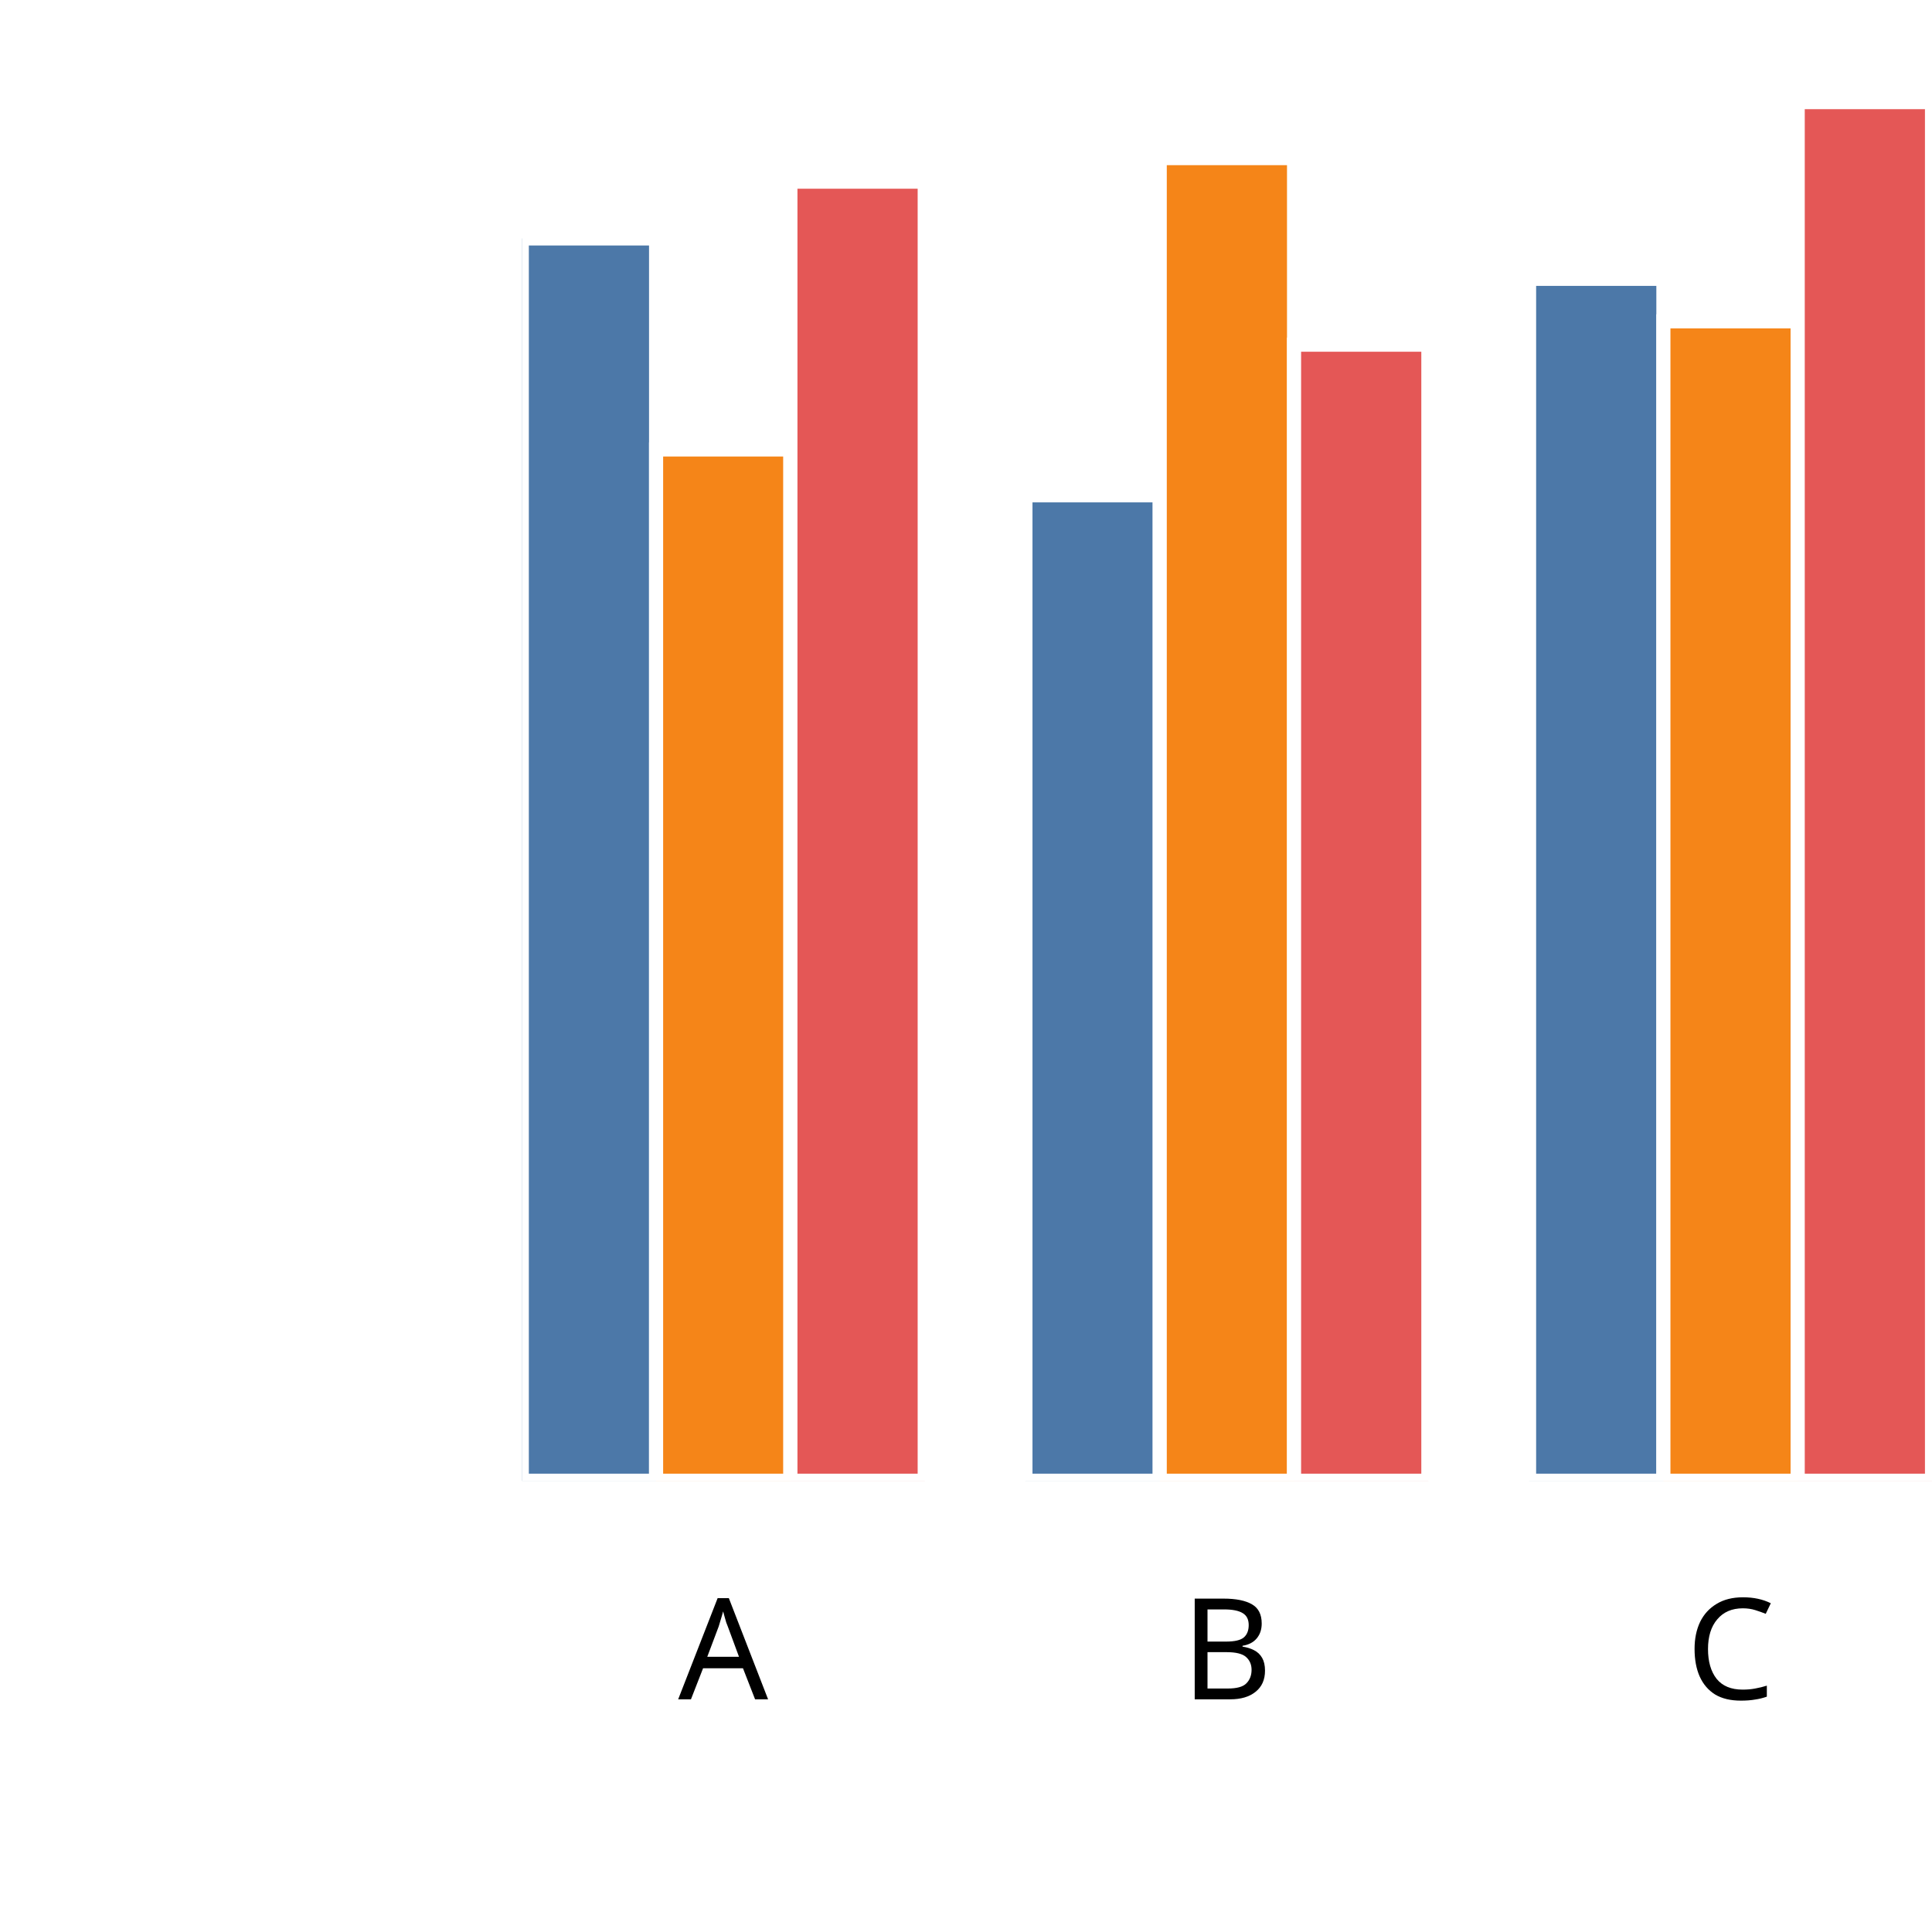
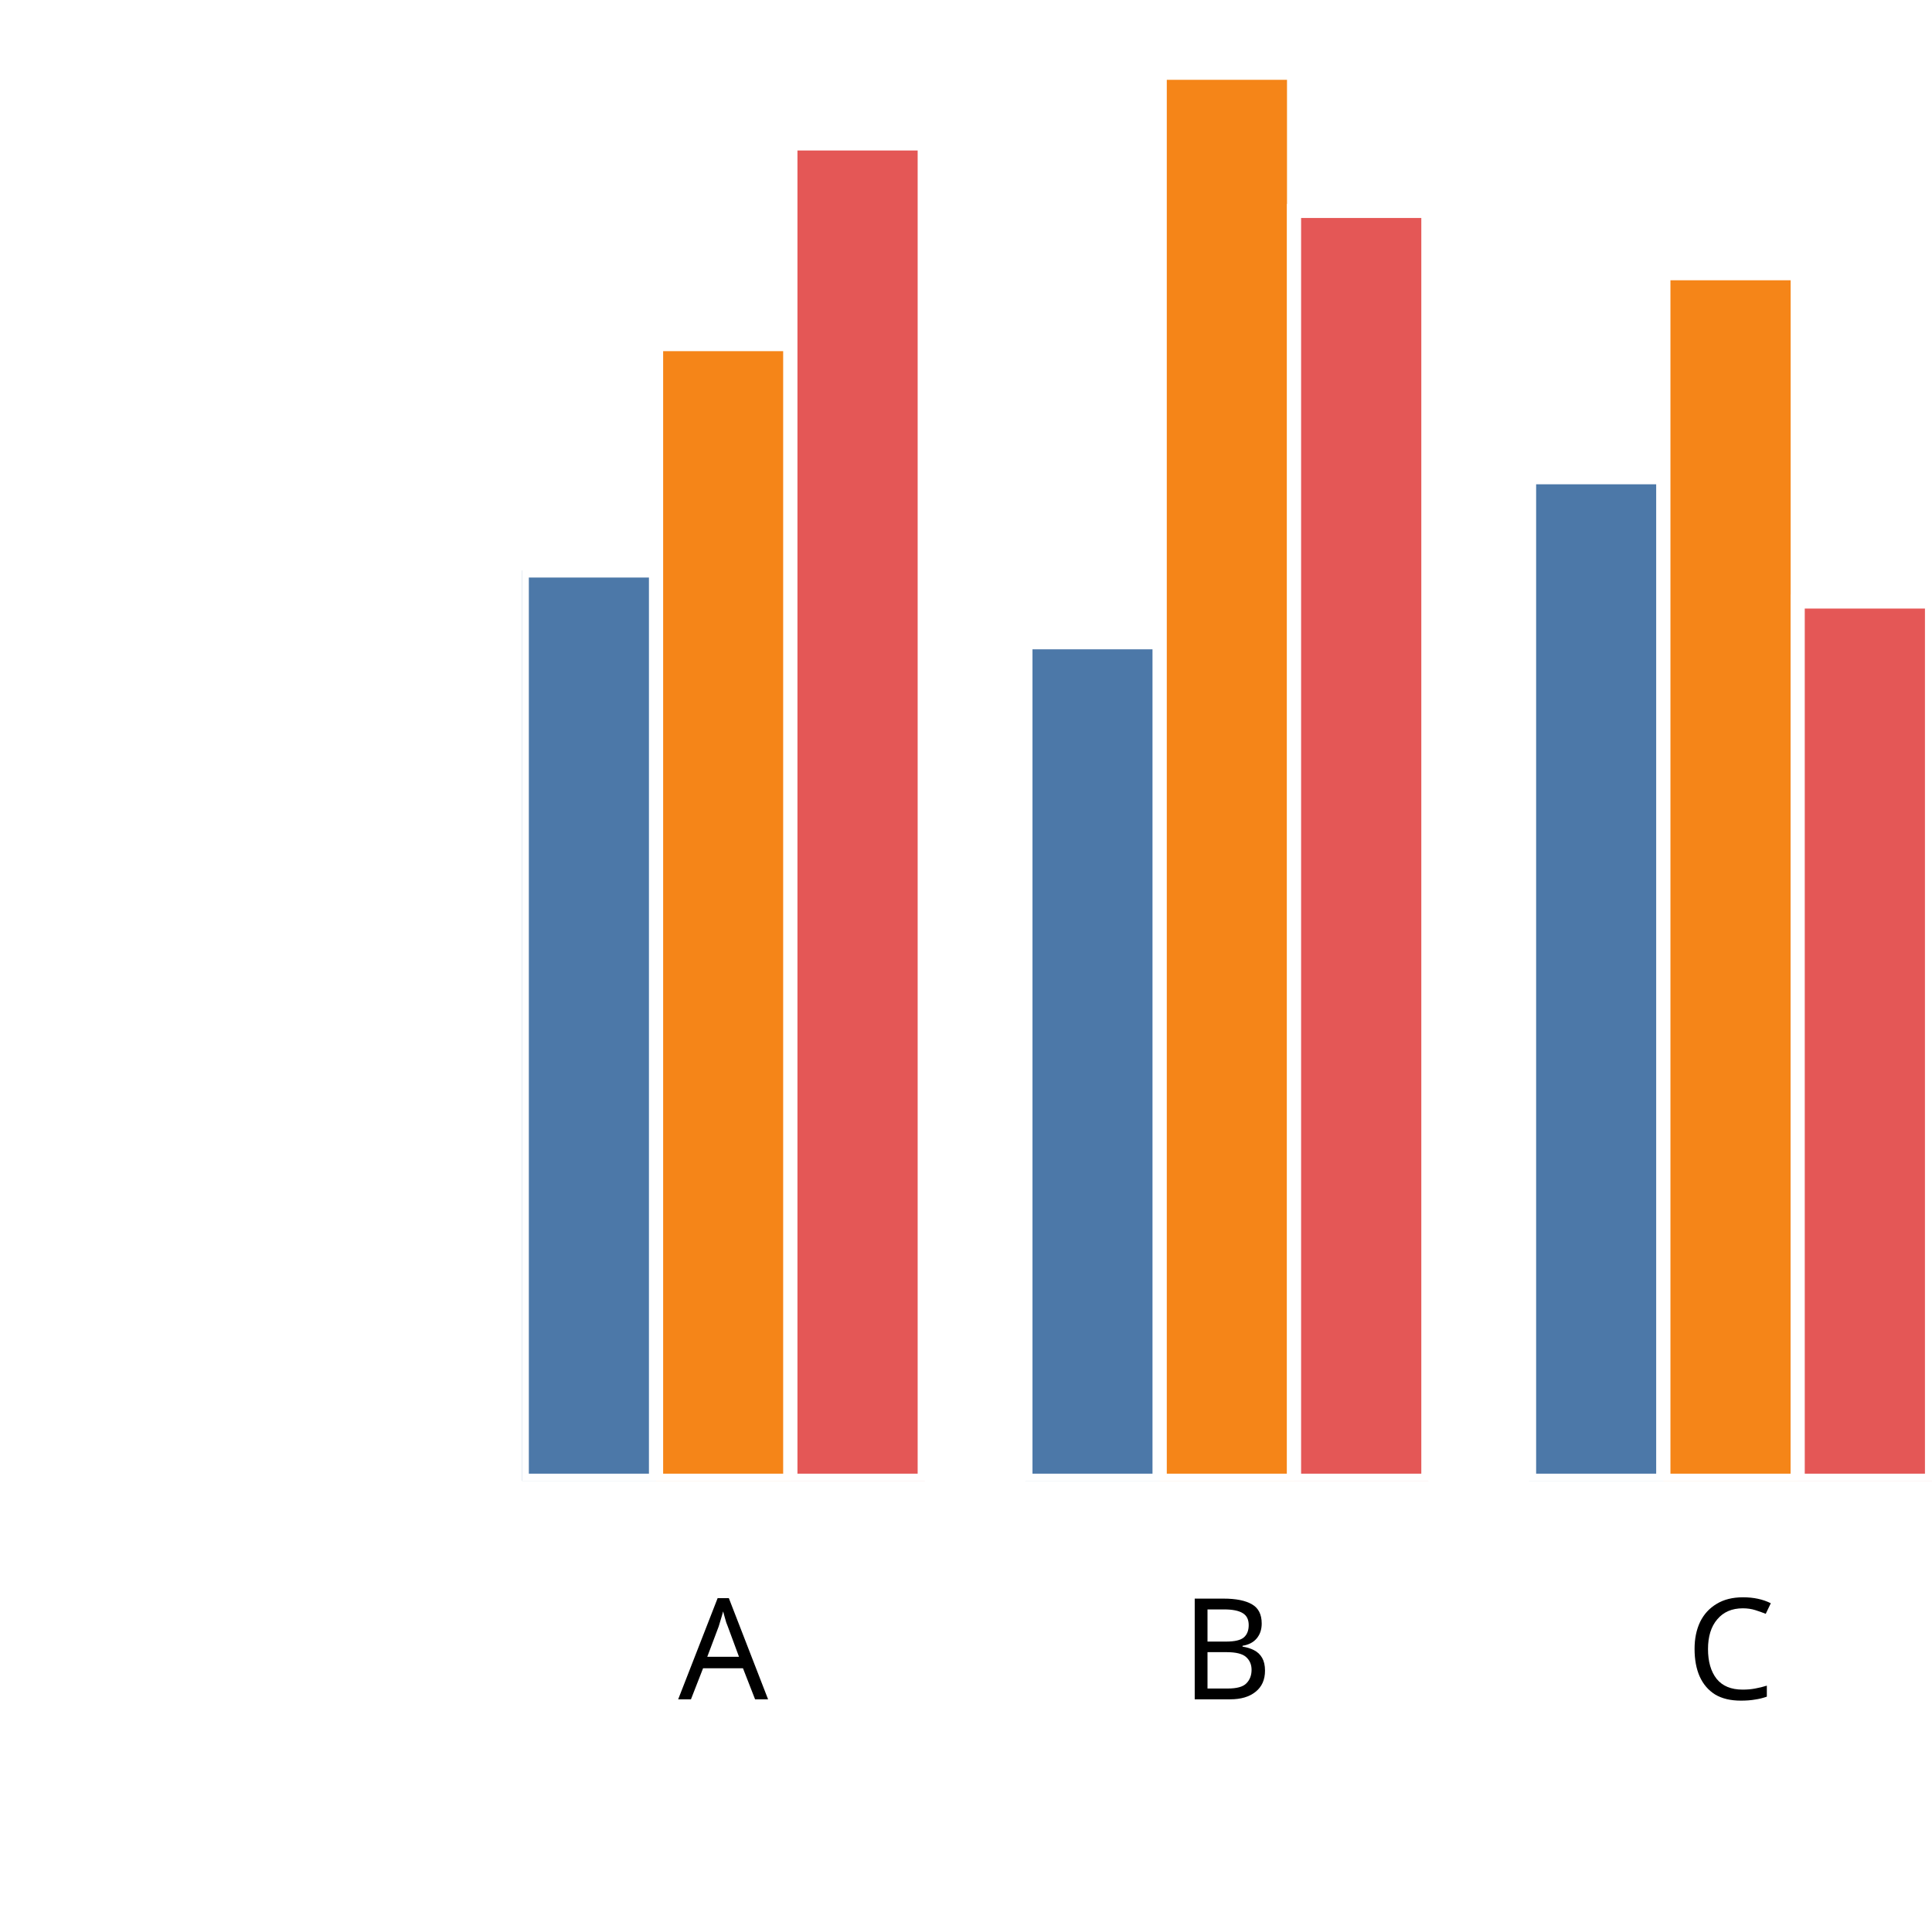
<svg xmlns="http://www.w3.org/2000/svg" version="1.1" class="marks" width="137" height="137" viewBox="0 0 137 137">
  <rect width="137" height="137" fill="white" />
  <g fill="none" stroke-miterlimit="10" transform="translate(37,5)">
    <g class="mark-group role-frame root" role="graphics-object" aria-roledescription="group mark container">
      <g transform="translate(0,0)">
        <path class="background" aria-hidden="true" d="M0,0h100v100h-100Z" />
        <g>
          <g class="mark-group role-axis" role="graphics-symbol" aria-roledescription="axis" aria-label="X-axis titled 'x' for a discrete scale with 3 values: A, B, C">
            <g transform="translate(0.5,100.5)">
              <path class="background" aria-hidden="true" d="M0,0h0v0h0Z" pointer-events="none" />
              <g>
                <g class="mark-rule role-axis-tick" pointer-events="none">
                  <line transform="translate(14,0)" x2="0" y2="5" stroke="white" stroke-width="1.01" opacity="1" />
                  <line transform="translate(50,0)" x2="0" y2="5" stroke="white" stroke-width="1.01" opacity="1" />
                  <line transform="translate(85,0)" x2="0" y2="5" stroke="white" stroke-width="1.01" opacity="1" />
                </g>
                <g class="mark-text role-axis-label" pointer-events="none">
                  <text text-anchor="middle" transform="translate(13.78571,15)" font-family="sans-serif" font-size="10px" font-style="normal" font-weight="400" fill="black" opacity="1">A</text>
                  <text text-anchor="middle" transform="translate(49.5,15)" font-family="sans-serif" font-size="10px" font-style="normal" font-weight="400" fill="black" opacity="1">B</text>
                  <text text-anchor="middle" transform="translate(85.21429,15)" font-family="sans-serif" font-size="10px" font-style="normal" font-weight="400" fill="black" opacity="1">C</text>
                </g>
                <g class="mark-text role-axis-title" pointer-events="none">
                  <text text-anchor="middle" transform="translate(50,30)" font-family="sans-serif" font-size="11px" font-style="normal" font-weight="400" fill="white" opacity="1">x</text>
                </g>
              </g>
              <path class="foreground" aria-hidden="true" d="" pointer-events="none" display="none" />
            </g>
          </g>
          <g class="mark-group role-axis" role="graphics-symbol" aria-roledescription="axis" aria-label="Y-axis titled 'sum of y' for a linear scale with values from 0.0 to 2.0">
            <g transform="translate(0.5,0.5)">
              <path class="background" aria-hidden="true" d="M0,0h0v0h0Z" pointer-events="none" />
              <g>
                <g class="mark-rule role-axis-tick" pointer-events="none">
                  <line transform="translate(0,100)" x2="-5" y2="0" stroke="white" stroke-width="1.01" opacity="1" />
                  <line transform="translate(0,75)" x2="-5" y2="0" stroke="white" stroke-width="1.01" opacity="1" />
                  <line transform="translate(0,50)" x2="-5" y2="0" stroke="white" stroke-width="1.01" opacity="1" />
                  <line transform="translate(0,25)" x2="-5" y2="0" stroke="white" stroke-width="1.01" opacity="1" />
                  <line transform="translate(0,0)" x2="-5" y2="0" stroke="white" stroke-width="1.01" opacity="1" />
                </g>
                <g class="mark-text role-axis-label" pointer-events="none">
                  <text text-anchor="end" transform="translate(-7,103)" font-family="sans-serif" font-size="10px" font-style="normal" font-weight="400" fill="white" opacity="1">0.0</text>
                  <text text-anchor="end" transform="translate(-7,78)" font-family="sans-serif" font-size="10px" font-style="normal" font-weight="400" fill="white" opacity="1">0.5</text>
                  <text text-anchor="end" transform="translate(-7,53)" font-family="sans-serif" font-size="10px" font-style="normal" font-weight="400" fill="white" opacity="1">1.0</text>
                  <text text-anchor="end" transform="translate(-7,28)" font-family="sans-serif" font-size="10px" font-style="normal" font-weight="400" fill="white" opacity="1">1.5</text>
                  <text text-anchor="end" transform="translate(-7,3)" font-family="sans-serif" font-size="10px" font-style="normal" font-weight="400" fill="white" opacity="1">2.0</text>
                </g>
                <g class="mark-text role-axis-title" pointer-events="none">
                  <text text-anchor="middle" transform="translate(-26,50) rotate(-90) translate(0,-2)" font-family="sans-serif" font-size="11px" font-style="normal" font-weight="400" fill="white" opacity="1">sum of y</text>
                </g>
              </g>
              <path class="foreground" aria-hidden="true" d="" pointer-events="none" display="none" />
            </g>
          </g>
          <g class="mark-group role-scope" clip-path="url(#clip1)" role="graphics-object" aria-roledescription="group mark container">
            <g transform="translate(0,0)">
              <path class="background" aria-hidden="true" d="M0,0h0v0h0Z" />
              <g>
                <g class="mark-rect role-mark" role="graphics-symbol" aria-roledescription="rect mark container">
-                   <path d="M1.7763568394002505e-15,11.908h9.524v88.092h-9.524Z" fill="#4c78a8" stroke="white" stroke-width="1" opacity="1" />
-                   <path d="M9.524,26.872h9.524v73.128h-9.524Z" fill="#f58518" stroke="white" stroke-width="1" opacity="1" />
-                   <path d="M19.048,7.883h9.524v92.117h-9.524Z" fill="#e45756" stroke="white" stroke-width="1" opacity="1" />
+                   <path d="M1.7763568394002505e-15,35.453h9.524v64.547h-9.524Z" fill="#4c78a8" stroke="white" stroke-width="1" opacity="1" />
+                   <path d="M9.524,19.402h9.524v80.598h-9.524Z" fill="#f58518" stroke="white" stroke-width="1" opacity="1" />
+                   <path d="M19.048,5.17h9.524v94.83h-9.524Z" fill="#e45756" stroke="white" stroke-width="1" opacity="1" />
                </g>
              </g>
              <path class="foreground" aria-hidden="true" d="" display="none" />
            </g>
            <g transform="translate(35.71429,0)">
              <path class="background" aria-hidden="true" d="M0,0h0v0h0Z" />
              <g>
                <g class="mark-rect role-mark" role="graphics-symbol" aria-roledescription="rect mark container">
-                   <path d="M1.7763568394002505e-15,30.124h9.524v69.876h-9.524Z" fill="#4c78a8" stroke="white" stroke-width="1" opacity="1" />
-                   <path d="M9.524,6.213h9.524v93.787h-9.524Z" fill="#f58518" stroke="white" stroke-width="1" opacity="1" />
-                   <path d="M19.048,19.442h9.524v80.558h-9.524Z" fill="#e45756" stroke="white" stroke-width="1" opacity="1" />
+                   <path d="M1.7763568394002505e-15,40.542h9.524v59.458h-9.524Z" fill="#4c78a8" stroke="white" stroke-width="1" opacity="1" />
+                   <path d="M9.524,0.159h9.524v99.841h-9.524Z" fill="#f58518" stroke="white" stroke-width="1" opacity="1" />
+                   <path d="M19.048,9.957h9.524v90.043h-9.524Z" fill="#e45756" stroke="white" stroke-width="1" opacity="1" />
                </g>
              </g>
              <path class="foreground" aria-hidden="true" d="" display="none" />
            </g>
            <g transform="translate(71.42857,0)">
              <path class="background" aria-hidden="true" d="M0,0h0v0h0Z" />
              <g>
                <g class="mark-rect role-mark" role="graphics-symbol" aria-roledescription="rect mark container">
-                   <path d="M1.7763568394002505e-15,14.772h9.524v85.228h-9.524Z" fill="#4c78a8" stroke="white" stroke-width="1" opacity="1" />
-                   <path d="M9.524,17.785h9.524v82.215h-9.524Z" fill="#f58518" stroke="white" stroke-width="1" opacity="1" />
-                   <path d="M19.048,2.242h9.524v97.758h-9.524Z" fill="#e45756" stroke="white" stroke-width="1" opacity="1" />
+                   <path d="M1.7763568394002505e-15,28.842h9.524v71.158h-9.524Z" fill="#4c78a8" stroke="white" stroke-width="1" opacity="1" />
+                   <path d="M9.524,14.375h9.524v85.625h-9.524Z" fill="#f58518" stroke="white" stroke-width="1" opacity="1" />
+                   <path d="M19.048,37.654h9.524v62.346h-9.524Z" fill="#e45756" stroke="white" stroke-width="1" opacity="1" />
                </g>
              </g>
              <path class="foreground" aria-hidden="true" d="" display="none" />
            </g>
          </g>
        </g>
        <path class="foreground" aria-hidden="true" d="" display="none" />
      </g>
    </g>
  </g>
  <defs>
    <clipPath id="clip1">
      <rect x="0" y="0" width="100" height="100" />
    </clipPath>
  </defs>
</svg>
